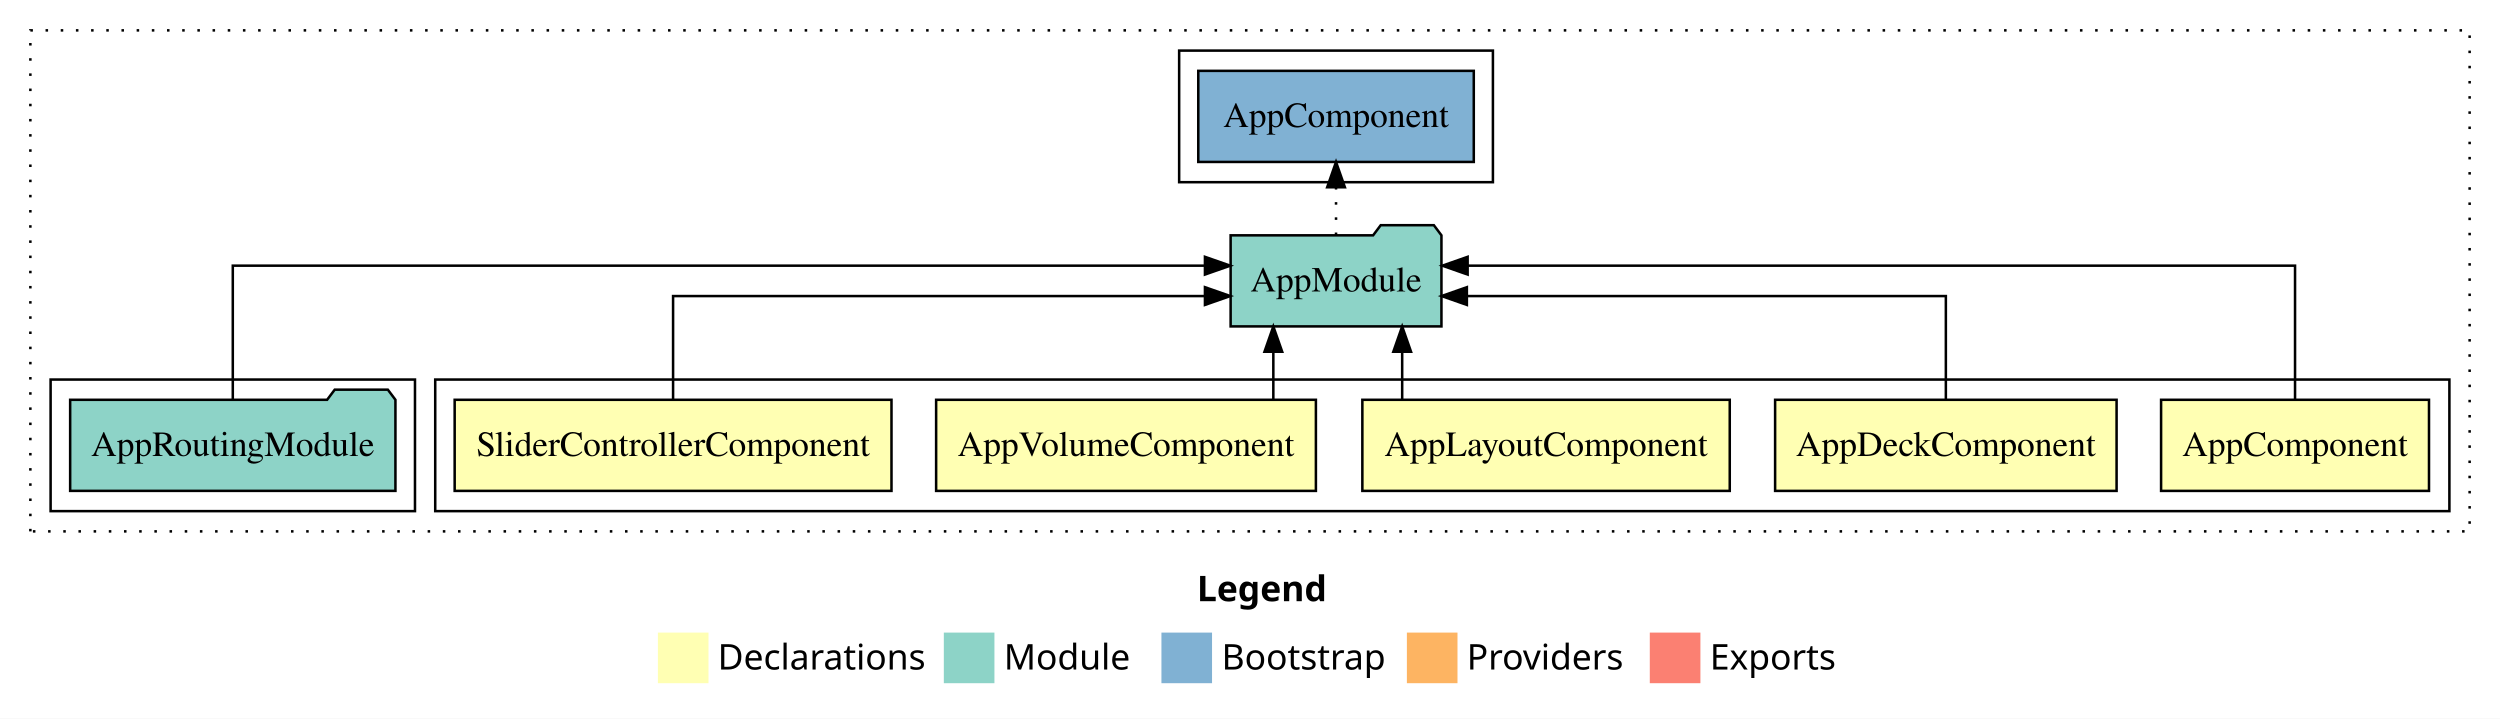
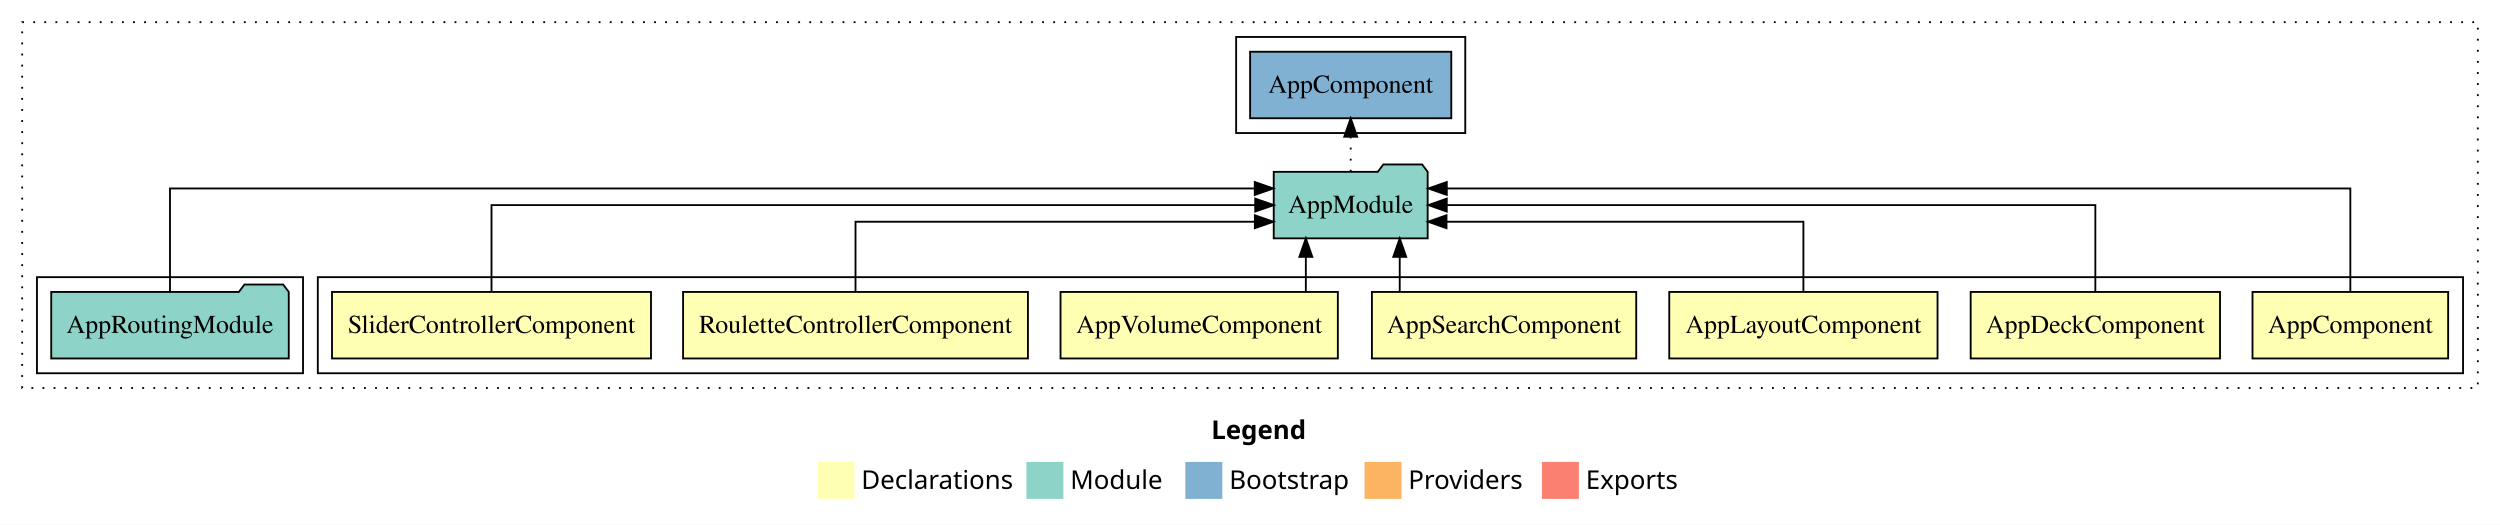
- <svg xmlns="http://www.w3.org/2000/svg" width="988pt" height="284pt" viewBox="0.00 0.00 988.00 284.00">
+ <svg xmlns="http://www.w3.org/2000/svg" width="1353pt" height="284pt" viewBox="0.00 0.00 1353.00 284.00">
  <g id="graph0" class="graph" transform="scale(1 1) rotate(0) translate(4 280)">
-     <polygon fill="#ffffff" stroke="transparent" points="-4,4 -4,-280 984,-280 984,4 -4,4" />
-     <text text-anchor="start" x="469.009" y="-42.4" font-family="sans-serif" font-weight="bold" font-size="14.00" fill="#000000">Legend</text>
-     <polygon fill="#ffffb3" stroke="transparent" points="256,-10 256,-30 276,-30 276,-10 256,-10" />
-     <text text-anchor="start" x="279.629" y="-15.4" font-family="sans-serif" font-size="14.00" fill="#000000">  Declarations</text>
-     <polygon fill="#8dd3c7" stroke="transparent" points="369,-10 369,-30 389,-30 389,-10 369,-10" />
-     <text text-anchor="start" x="392.725" y="-15.4" font-family="sans-serif" font-size="14.00" fill="#000000">  Module</text>
-     <polygon fill="#80b1d3" stroke="transparent" points="455,-10 455,-30 475,-30 475,-10 455,-10" />
-     <text text-anchor="start" x="478.781" y="-15.4" font-family="sans-serif" font-size="14.00" fill="#000000">  Bootstrap</text>
-     <polygon fill="#fdb462" stroke="transparent" points="552,-10 552,-30 572,-30 572,-10 552,-10" />
-     <text text-anchor="start" x="575.673" y="-15.4" font-family="sans-serif" font-size="14.00" fill="#000000">  Providers</text>
-     <polygon fill="#fb8072" stroke="transparent" points="648,-10 648,-30 668,-30 668,-10 648,-10" />
-     <text text-anchor="start" x="671.726" y="-15.4" font-family="sans-serif" font-size="14.00" fill="#000000">  Exports</text>
+     <polygon fill="#ffffff" stroke="transparent" points="-4,4 -4,-280 1349,-280 1349,4 -4,4" />
+     <text text-anchor="start" x="651.509" y="-42.4" font-family="sans-serif" font-weight="bold" font-size="14.00" fill="#000000">Legend</text>
+     <polygon fill="#ffffb3" stroke="transparent" points="438.5,-10 438.5,-30 458.5,-30 458.5,-10 438.5,-10" />
+     <text text-anchor="start" x="462.129" y="-15.4" font-family="sans-serif" font-size="14.00" fill="#000000">  Declarations</text>
+     <polygon fill="#8dd3c7" stroke="transparent" points="551.5,-10 551.5,-30 571.5,-30 571.5,-10 551.5,-10" />
+     <text text-anchor="start" x="575.225" y="-15.4" font-family="sans-serif" font-size="14.00" fill="#000000">  Module</text>
+     <polygon fill="#80b1d3" stroke="transparent" points="637.5,-10 637.5,-30 657.5,-30 657.5,-10 637.5,-10" />
+     <text text-anchor="start" x="661.281" y="-15.4" font-family="sans-serif" font-size="14.00" fill="#000000">  Bootstrap</text>
+     <polygon fill="#fdb462" stroke="transparent" points="734.5,-10 734.5,-30 754.5,-30 754.5,-10 734.5,-10" />
+     <text text-anchor="start" x="758.173" y="-15.4" font-family="sans-serif" font-size="14.00" fill="#000000">  Providers</text>
+     <polygon fill="#fb8072" stroke="transparent" points="830.5,-10 830.5,-30 850.5,-30 850.5,-10 830.5,-10" />
+     <text text-anchor="start" x="854.226" y="-15.4" font-family="sans-serif" font-size="14.00" fill="#000000">  Exports</text>
    <g id="clust1" class="cluster">
-       <polygon fill="none" stroke="#000000" stroke-dasharray="1,5" points="8,-70 8,-268 972,-268 972,-70 8,-70" />
+       <polygon fill="none" stroke="#000000" stroke-dasharray="1,5" points="8,-70 8,-268 1337,-268 1337,-70 8,-70" />
    </g>
    <g id="clust2" class="cluster">
-       <polygon fill="none" stroke="#000000" points="168,-78 168,-130 964,-130 964,-78 168,-78" />
+       <polygon fill="none" stroke="#000000" points="168,-78 168,-130 1329,-130 1329,-78 168,-78" />
    </g>
-     <g id="clust8" class="cluster">
+     <g id="clust10" class="cluster">
      <polygon fill="none" stroke="#000000" points="16,-78 16,-130 160,-130 160,-78 16,-78" />
    </g>
-     <g id="clust10" class="cluster">
-       <polygon fill="none" stroke="#000000" points="462,-208 462,-260 586,-260 586,-208 462,-208" />
+     <g id="clust12" class="cluster">
+       <polygon fill="none" stroke="#000000" points="665,-208 665,-260 789,-260 789,-208 665,-208" />
    </g>
    <g id="node1" class="node">
-       <polygon fill="#ffffb3" stroke="#000000" points="955.94,-122 850.06,-122 850.06,-86 955.94,-86 955.94,-122" />
-       <text text-anchor="middle" x="903" y="-99.8" font-family="Times,serif" font-size="14.00" fill="#000000">AppComponent</text>
+       <polygon fill="#ffffb3" stroke="#000000" points="1320.94,-122 1215.06,-122 1215.06,-86 1320.94,-86 1320.94,-122" />
+       <text text-anchor="middle" x="1268" y="-99.8" font-family="Times,serif" font-size="14.00" fill="#000000">AppComponent</text>
+     </g>
+     <g id="node8" class="node">
+       <polygon fill="#8dd3c7" stroke="#000000" points="768.657,-187 765.657,-191 744.657,-191 741.657,-187 685.343,-187 685.343,-151 768.657,-151 768.657,-187" />
+       <text text-anchor="middle" x="727" y="-164.8" font-family="Times,serif" font-size="14.00" fill="#000000">AppModule</text>
+     </g>
+     <g id="edge1" class="edge">
+       <path fill="none" stroke="#000000" d="M1268,-122.292C1268,-144.206 1268,-178 1268,-178 1268,-178 779.001,-178 779.001,-178" />
+       <polygon fill="#000000" stroke="#000000" points="779.001,-174.5 769.001,-178 779.001,-181.5 779.001,-174.5" />
+     </g>
+     <g id="node2" class="node">
+       <polygon fill="#ffffb3" stroke="#000000" points="1197.475,-122 1062.525,-122 1062.525,-86 1197.475,-86 1197.475,-122" />
+       <text text-anchor="middle" x="1130" y="-99.8" font-family="Times,serif" font-size="14.00" fill="#000000">AppDeckComponent</text>
+     </g>
+     <g id="edge2" class="edge">
+       <path fill="none" stroke="#000000" d="M1130,-122.106C1130,-141.339 1130,-169 1130,-169 1130,-169 778.988,-169 778.988,-169" />
+       <polygon fill="#000000" stroke="#000000" points="778.988,-165.5 768.988,-169 778.988,-172.5 778.988,-165.5" />
+     </g>
+     <g id="node3" class="node">
+       <polygon fill="#ffffb3" stroke="#000000" points="1044.597,-122 899.403,-122 899.403,-86 1044.597,-86 1044.597,-122" />
+       <text text-anchor="middle" x="972" y="-99.8" font-family="Times,serif" font-size="14.00" fill="#000000">AppLayoutComponent</text>
+     </g>
+     <g id="edge3" class="edge">
+       <path fill="none" stroke="#000000" d="M972,-122.027C972,-138.398 972,-160 972,-160 972,-160 778.839,-160 778.839,-160" />
+       <polygon fill="#000000" stroke="#000000" points="778.839,-156.5 768.839,-160 778.839,-163.5 778.839,-156.5" />
+     </g>
+     <g id="node4" class="node">
+       <polygon fill="#ffffb3" stroke="#000000" points="881.527,-122 738.473,-122 738.473,-86 881.527,-86 881.527,-122" />
+       <text text-anchor="middle" x="810" y="-99.8" font-family="Times,serif" font-size="14.00" fill="#000000">AppSearchComponent</text>
+     </g>
+     <g id="edge4" class="edge">
+       <path fill="none" stroke="#000000" d="M753.533,-122.106C753.533,-122.106 753.533,-140.991 753.533,-140.991" />
+       <polygon fill="#000000" stroke="#000000" points="750.033,-140.991 753.533,-150.991 757.033,-140.991 750.033,-140.991" />
+     </g>
+     <g id="node5" class="node">
+       <polygon fill="#ffffb3" stroke="#000000" points="720.042,-122 569.958,-122 569.958,-86 720.042,-86 720.042,-122" />
+       <text text-anchor="middle" x="645" y="-99.8" font-family="Times,serif" font-size="14.00" fill="#000000">AppVolumeComponent</text>
+     </g>
+     <g id="edge5" class="edge">
+       <path fill="none" stroke="#000000" d="M702.721,-122.106C702.721,-122.106 702.721,-140.991 702.721,-140.991" />
+       <polygon fill="#000000" stroke="#000000" points="699.221,-140.991 702.721,-150.991 706.221,-140.991 699.221,-140.991" />
    </g>
    <g id="node6" class="node">
-       <polygon fill="#8dd3c7" stroke="#000000" points="565.657,-187 562.657,-191 541.657,-191 538.657,-187 482.343,-187 482.343,-151 565.657,-151 565.657,-187" />
-       <text text-anchor="middle" x="524" y="-164.8" font-family="Times,serif" font-size="14.00" fill="#000000">AppModule</text>
+       <polygon fill="#ffffb3" stroke="#000000" points="552.314,-122 365.685,-122 365.685,-86 552.314,-86 552.314,-122" />
+       <text text-anchor="middle" x="459" y="-99.8" font-family="Times,serif" font-size="14.00" fill="#000000">RouletteControllerComponent</text>
    </g>
-     <g id="edge1" class="edge">
-       <path fill="none" stroke="#000000" d="M903,-122.284C903,-143.321 903,-175 903,-175 903,-175 576.008,-175 576.008,-175" />
-       <polygon fill="#000000" stroke="#000000" points="576.008,-171.5 566.008,-175 576.008,-178.5 576.008,-171.5" />
+     <g id="edge6" class="edge">
+       <path fill="none" stroke="#000000" d="M459,-122.027C459,-138.398 459,-160 459,-160 459,-160 675.125,-160 675.125,-160" />
+       <polygon fill="#000000" stroke="#000000" points="675.125,-163.5 685.125,-160 675.125,-156.5 675.125,-163.5" />
    </g>
-     <g id="node2" class="node">
-       <polygon fill="#ffffb3" stroke="#000000" points="832.475,-122 697.525,-122 697.525,-86 832.475,-86 832.475,-122" />
-       <text text-anchor="middle" x="765" y="-99.8" font-family="Times,serif" font-size="14.00" fill="#000000">AppDeckComponent</text>
-     </g>
-     <g id="edge2" class="edge">
-       <path fill="none" stroke="#000000" d="M765,-122.022C765,-139.373 765,-163 765,-163 765,-163 575.704,-163 575.704,-163" />
-       <polygon fill="#000000" stroke="#000000" points="575.704,-159.5 565.704,-163 575.704,-166.5 575.704,-159.5" />
-     </g>
-     <g id="node3" class="node">
-       <polygon fill="#ffffb3" stroke="#000000" points="679.597,-122 534.403,-122 534.403,-86 679.597,-86 679.597,-122" />
-       <text text-anchor="middle" x="607" y="-99.8" font-family="Times,serif" font-size="14.00" fill="#000000">AppLayoutComponent</text>
-     </g>
-     <g id="edge3" class="edge">
-       <path fill="none" stroke="#000000" d="M550.14,-122.106C550.14,-122.106 550.14,-140.991 550.14,-140.991" />
-       <polygon fill="#000000" stroke="#000000" points="546.64,-140.991 550.14,-150.991 553.64,-140.991 546.64,-140.991" />
-     </g>
-     <g id="node4" class="node">
-       <polygon fill="#ffffb3" stroke="#000000" points="516.042,-122 365.958,-122 365.958,-86 516.042,-86 516.042,-122" />
-       <text text-anchor="middle" x="441" y="-99.8" font-family="Times,serif" font-size="14.00" fill="#000000">AppVolumeComponent</text>
-     </g>
-     <g id="edge4" class="edge">
-       <path fill="none" stroke="#000000" d="M499.221,-122.106C499.221,-122.106 499.221,-140.991 499.221,-140.991" />
-       <polygon fill="#000000" stroke="#000000" points="495.721,-140.991 499.221,-150.991 502.721,-140.991 495.721,-140.991" />
-     </g>
-     <g id="node5" class="node">
+     <g id="node7" class="node">
      <polygon fill="#ffffb3" stroke="#000000" points="348.316,-122 175.684,-122 175.684,-86 348.316,-86 348.316,-122" />
      <text text-anchor="middle" x="262" y="-99.8" font-family="Times,serif" font-size="14.00" fill="#000000">SliderControllerComponent</text>
    </g>
-     <g id="edge5" class="edge">
-       <path fill="none" stroke="#000000" d="M262,-122.022C262,-139.373 262,-163 262,-163 262,-163 472.196,-163 472.196,-163" />
-       <polygon fill="#000000" stroke="#000000" points="472.196,-166.5 482.196,-163 472.196,-159.5 472.196,-166.5" />
+     <g id="edge7" class="edge">
+       <path fill="none" stroke="#000000" d="M262,-122.106C262,-141.339 262,-169 262,-169 262,-169 675.325,-169 675.325,-169" />
+       <polygon fill="#000000" stroke="#000000" points="675.325,-172.5 685.325,-169 675.325,-165.5 675.325,-172.5" />
    </g>
-     <g id="node8" class="node">
-       <polygon fill="#80b1d3" stroke="#000000" points="578.439,-252 469.561,-252 469.561,-216 578.439,-216 578.439,-252" />
-       <text text-anchor="middle" x="524" y="-229.8" font-family="Times,serif" font-size="14.00" fill="#000000">AppComponent </text>
+     <g id="node10" class="node">
+       <polygon fill="#80b1d3" stroke="#000000" points="781.439,-252 672.561,-252 672.561,-216 781.439,-216 781.439,-252" />
+       <text text-anchor="middle" x="727" y="-229.8" font-family="Times,serif" font-size="14.00" fill="#000000">AppComponent </text>
    </g>
-     <g id="edge7" class="edge">
-       <path fill="none" stroke="#000000" stroke-dasharray="1,5" d="M524,-187.106C524,-187.106 524,-205.991 524,-205.991" />
-       <polygon fill="#000000" stroke="#000000" points="520.5,-205.991 524,-215.991 527.5,-205.991 520.5,-205.991" />
+     <g id="edge9" class="edge">
+       <path fill="none" stroke="#000000" stroke-dasharray="1,5" d="M727,-187.106C727,-187.106 727,-205.991 727,-205.991" />
+       <polygon fill="#000000" stroke="#000000" points="723.5,-205.991 727,-215.991 730.5,-205.991 723.5,-205.991" />
    </g>
-     <g id="node7" class="node">
+     <g id="node9" class="node">
      <polygon fill="#8dd3c7" stroke="#000000" points="152.274,-122 149.274,-126 128.274,-126 125.274,-122 23.726,-122 23.726,-86 152.274,-86 152.274,-122" />
      <text text-anchor="middle" x="88" y="-99.8" font-family="Times,serif" font-size="14.00" fill="#000000">AppRoutingModule</text>
    </g>
-     <g id="edge6" class="edge">
-       <path fill="none" stroke="#000000" d="M88,-122.284C88,-143.321 88,-175 88,-175 88,-175 472.195,-175 472.195,-175" />
-       <polygon fill="#000000" stroke="#000000" points="472.195,-178.5 482.195,-175 472.195,-171.5 472.195,-178.5" />
+     <g id="edge8" class="edge">
+       <path fill="none" stroke="#000000" d="M88,-122.292C88,-144.206 88,-178 88,-178 88,-178 675.073,-178 675.073,-178" />
+       <polygon fill="#000000" stroke="#000000" points="675.073,-181.5 685.073,-178 675.073,-174.5 675.073,-181.5" />
    </g>
  </g>
</svg>
